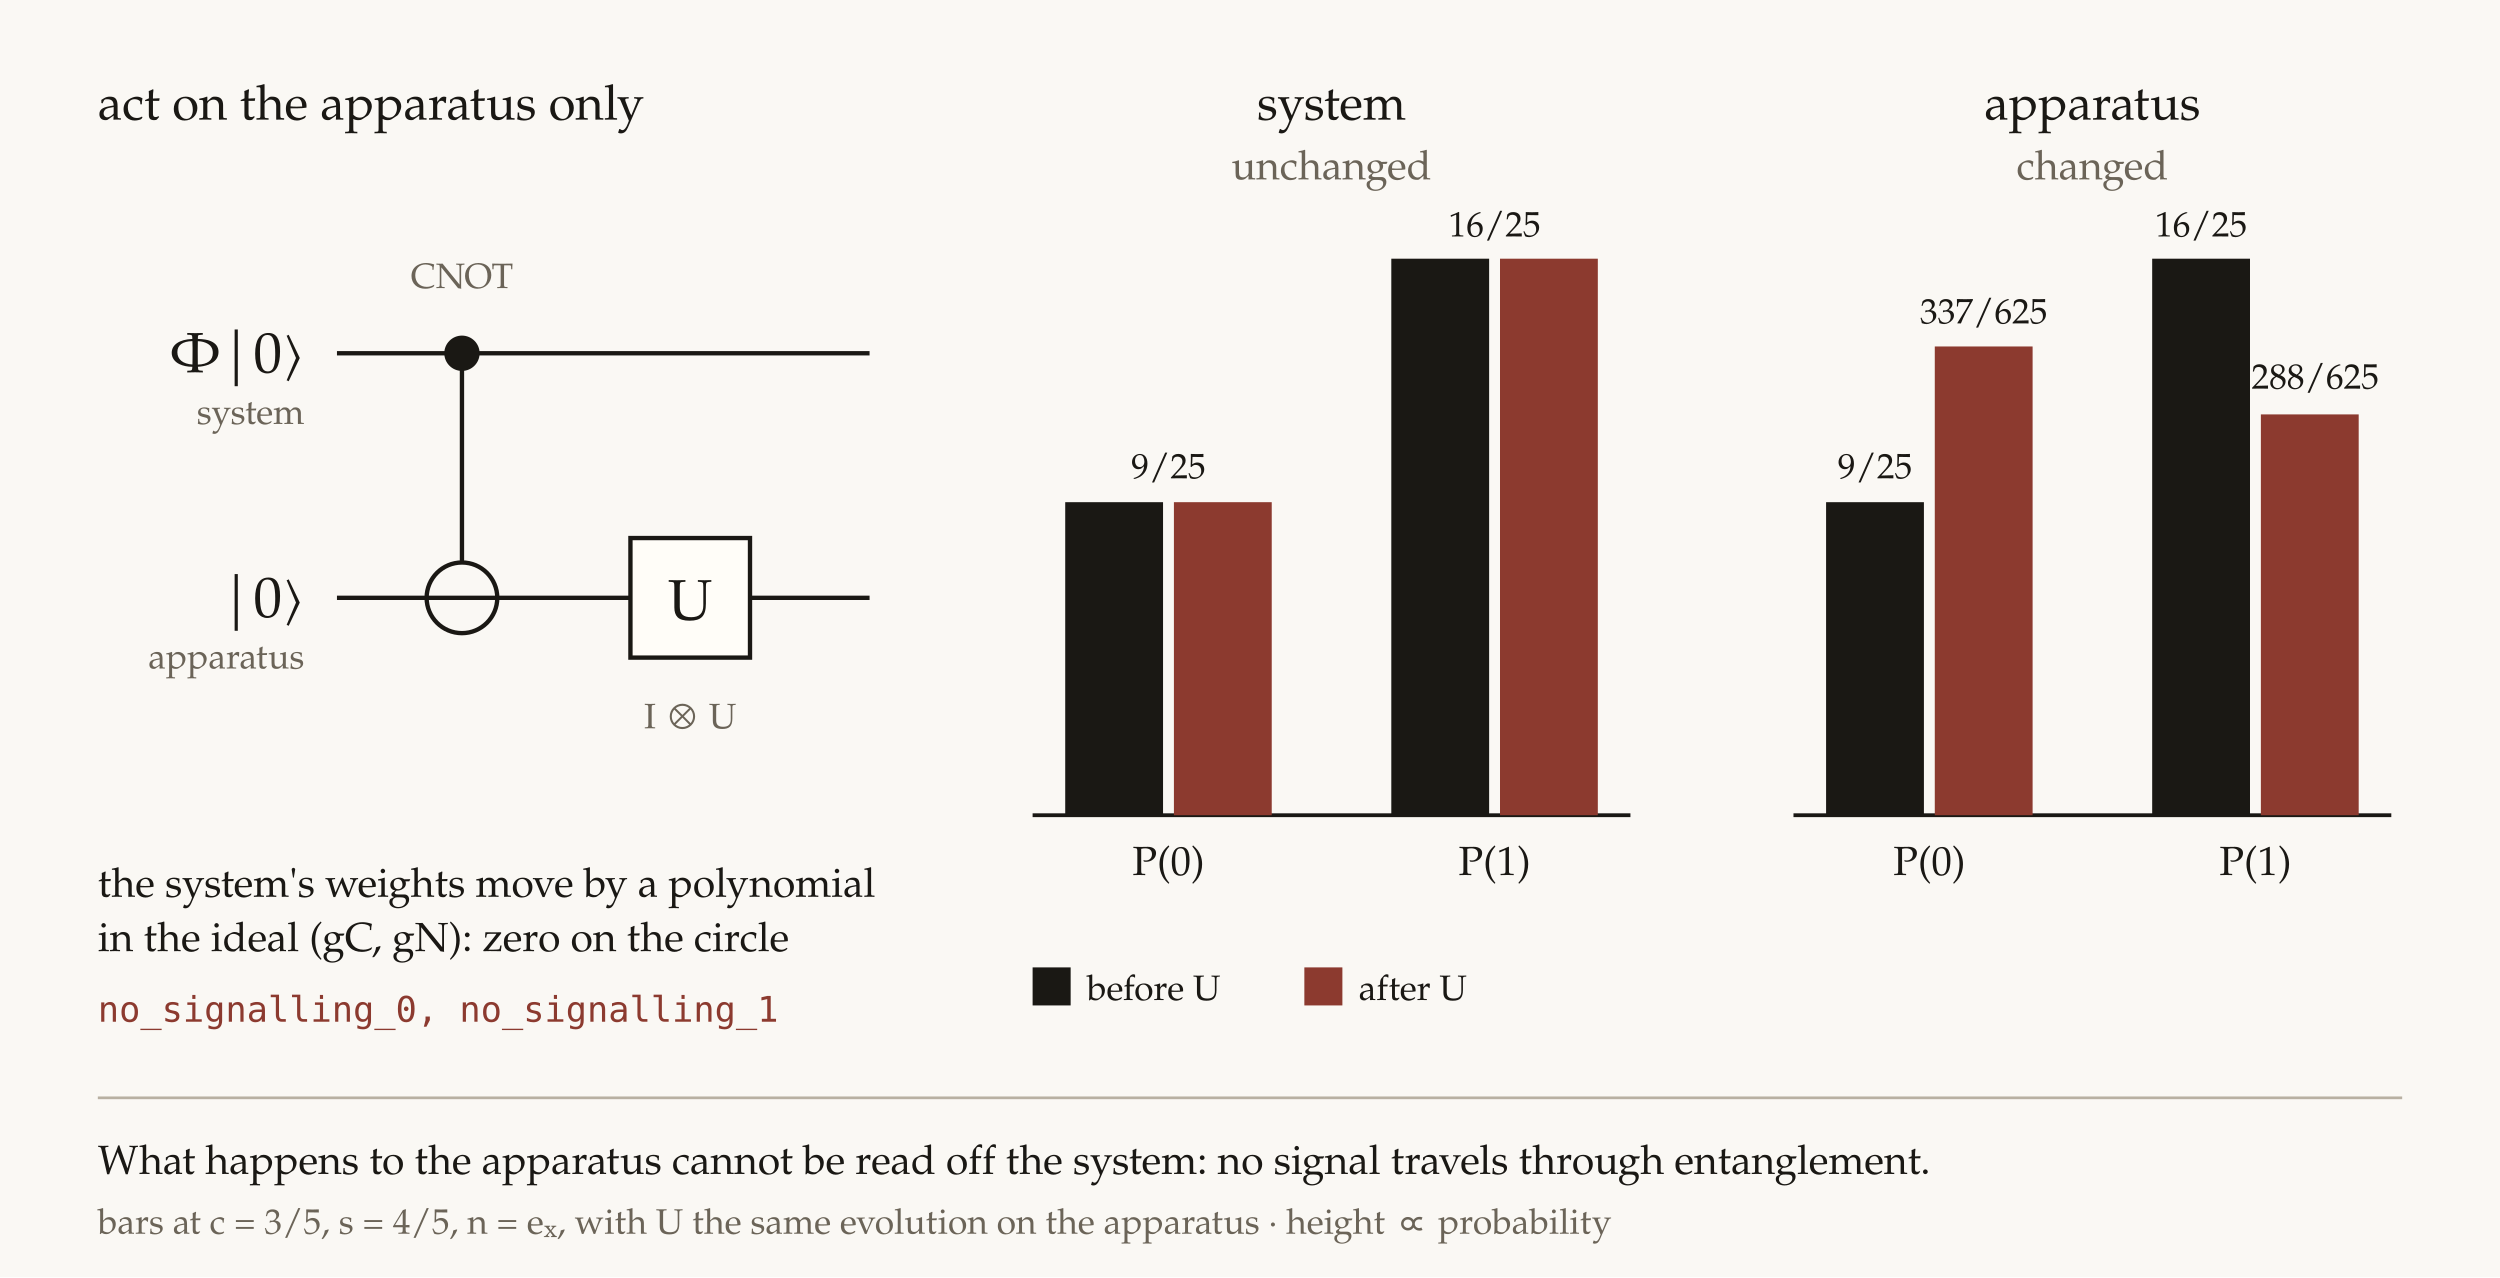
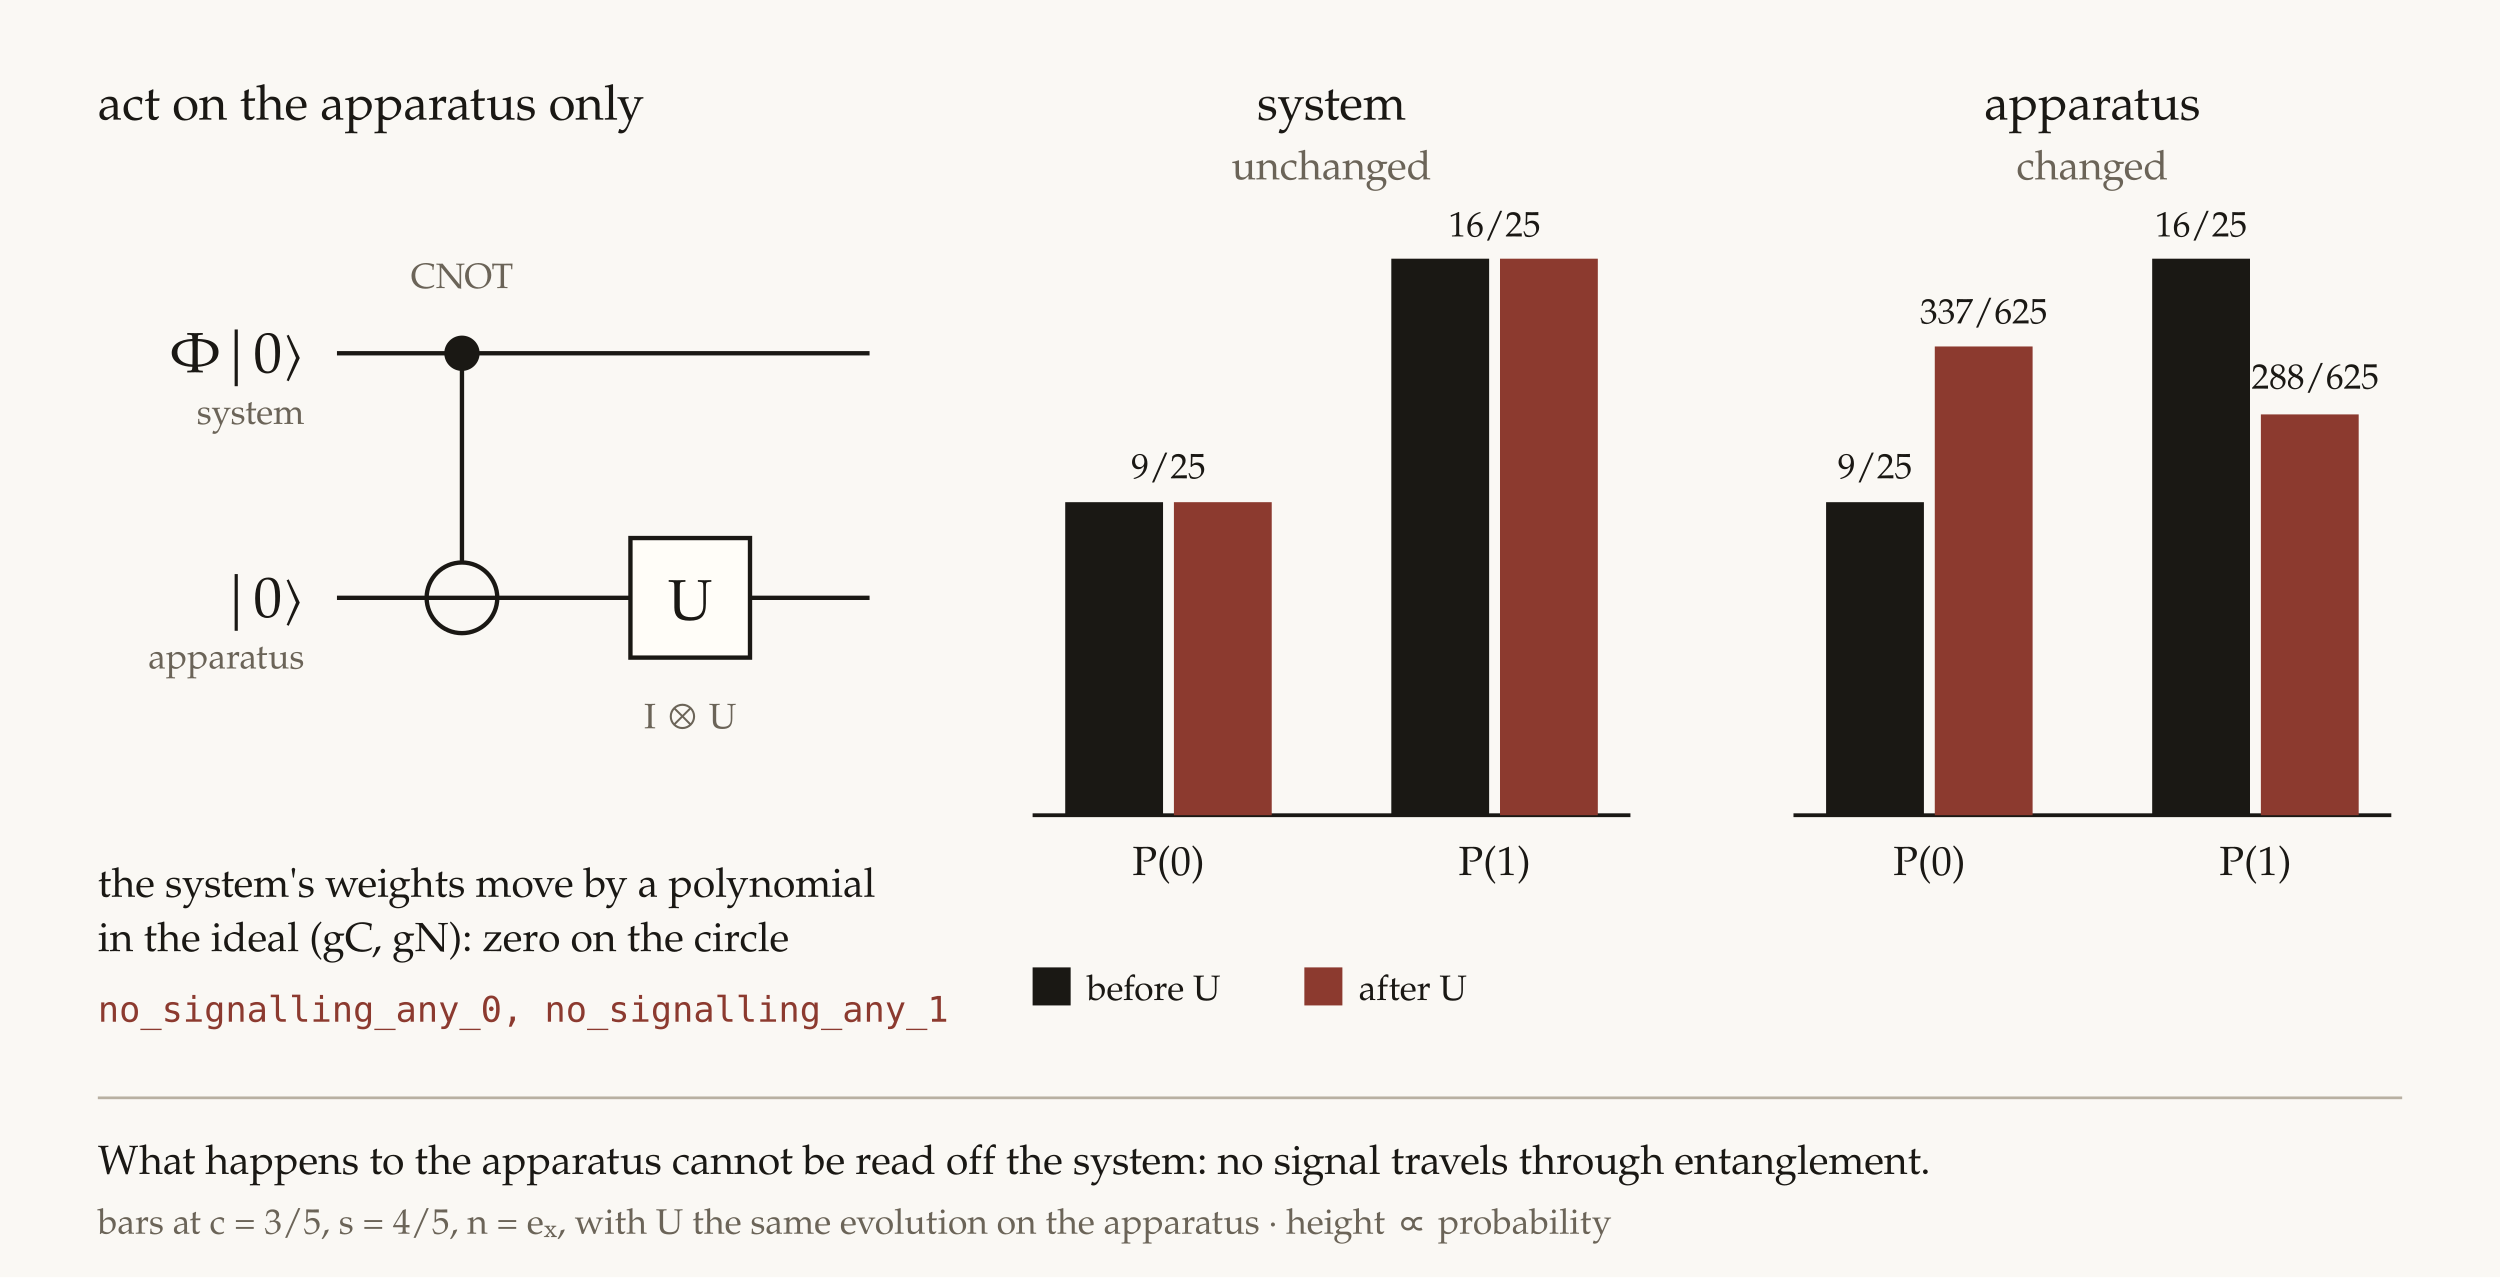
<svg xmlns="http://www.w3.org/2000/svg" viewBox="0 0 920 470" role="img">
  <rect width="920" height="470" fill="#faf8f4" />
  <style>
    text { font-family: Palatino, "Palatino Linotype", Georgia, serif; fill: #1a1814; }
    .wire { stroke: #1a1814; stroke-width: 1.6; fill: none; }
    .gate { fill: #fffdf8; stroke: #1a1814; stroke-width: 1.6; }
    .bar { fill: #1a1814; }
    .after { fill: #8c3a2f; }
    .base { stroke: #1a1814; stroke-width: 1.4; }
    .head { font-size: 18px; }
    .big { font-size: 21px; }
    .small { font-size: 15px; }
    .tiny { font-size: 13px; }
    .muted { fill: #6b6458; }
    .mid { text-anchor: middle; }
    .end { text-anchor: end; }
    .lemma { font-family: "DejaVu Sans Mono", Menlo, monospace; font-size: 13px; fill: #8c3a2f; }
  </style>
  <text class="head" x="36" y="44">act on the apparatus only</text>
  <text class="big end" x="112" y="137">Φ|0⟩</text>
  <text class="tiny muted end" x="112" y="156">system</text>
  <text class="big end" x="112" y="227">|0⟩</text>
  <text class="tiny muted end" x="112" y="246">apparatus</text>
  <line class="wire" x1="124" y1="130" x2="320" y2="130" />
  <line class="wire" x1="124" y1="220" x2="232" y2="220" />
  <line class="wire" x1="276" y1="220" x2="320" y2="220" />
  <line class="wire" x1="170" y1="130" x2="170" y2="233" />
  <circle cx="170" cy="130" r="6.5" fill="#1a1814" />
  <circle cx="170" cy="220" r="13" fill="#faf8f4" stroke="#1a1814" stroke-width="1.6" />
  <line class="wire" x1="157" y1="220" x2="183" y2="220" />
  <rect class="gate" x="232" y="198" width="44" height="44" />
  <text class="big mid" x="254" y="228">U</text>
  <text class="tiny muted mid" x="170" y="106">CNOT</text>
  <text class="tiny muted mid" x="254" y="268">I ⊗ U</text>
  <text class="small" x="36" y="330">the system's weights move by a polynomial</text>
  <text class="small" x="36" y="350">in the ideal (gC, gN): zero on the circle</text>
-   <text class="lemma" x="36" y="376">no_signalling_0, no_signalling_1</text>
+   <text class="lemma" x="36" y="376">no_signalling_any_0, no_signalling_any_1</text>
  <text class="head mid" x="490" y="44">system</text>
  <text class="small muted mid" x="490" y="66">unchanged</text>
  <line class="base" x1="380" y1="300" x2="600" y2="300" />
  <rect class="bar" x="392" y="184.8" width="36" height="115.2" />
  <rect class="after" x="432" y="184.8" width="36" height="115.2" />
  <rect class="bar" x="512" y="95.2" width="36" height="204.8" />
  <rect class="after" x="552" y="95.2" width="36" height="204.8" />
  <text class="tiny mid" x="430" y="176">9/25</text>
  <text class="tiny mid" x="550" y="87">16/25</text>
  <text class="small mid" x="430" y="322">P(0)</text>
  <text class="small mid" x="550" y="322">P(1)</text>
  <text class="head mid" x="770" y="44">apparatus</text>
  <text class="small muted mid" x="770" y="66">changed</text>
  <line class="base" x1="660" y1="300" x2="880" y2="300" />
  <rect class="bar" x="672" y="184.8" width="36" height="115.2" />
  <rect class="after" x="712" y="127.5" width="36" height="172.5" />
  <rect class="bar" x="792" y="95.2" width="36" height="204.8" />
  <rect class="after" x="832" y="152.5" width="36" height="147.5" />
  <text class="tiny mid" x="690" y="176">9/25</text>
  <text class="tiny mid" x="730" y="119">337/625</text>
  <text class="tiny mid" x="810" y="87">16/25</text>
  <text class="tiny mid" x="852" y="143">288/625</text>
  <text class="small mid" x="710" y="322">P(0)</text>
  <text class="small mid" x="830" y="322">P(1)</text>
  <rect class="bar" x="380" y="356" width="14" height="14" />
  <text class="tiny" x="400" y="368">before U</text>
  <rect class="after" x="480" y="356" width="14" height="14" />
  <text class="tiny" x="500" y="368">after U</text>
  <line x1="36" y1="404" x2="884" y2="404" stroke="#b8b0a2" stroke-width="1" />
  <text class="small" x="36" y="432">What happens to the apparatus cannot be read off the system: no signal travels through entanglement.</text>
  <text class="tiny muted" x="36" y="454">bars at c = 3/5, s = 4/5, n = eₓ, with U the same evolution on the apparatus · height ∝ probability</text>
</svg>
